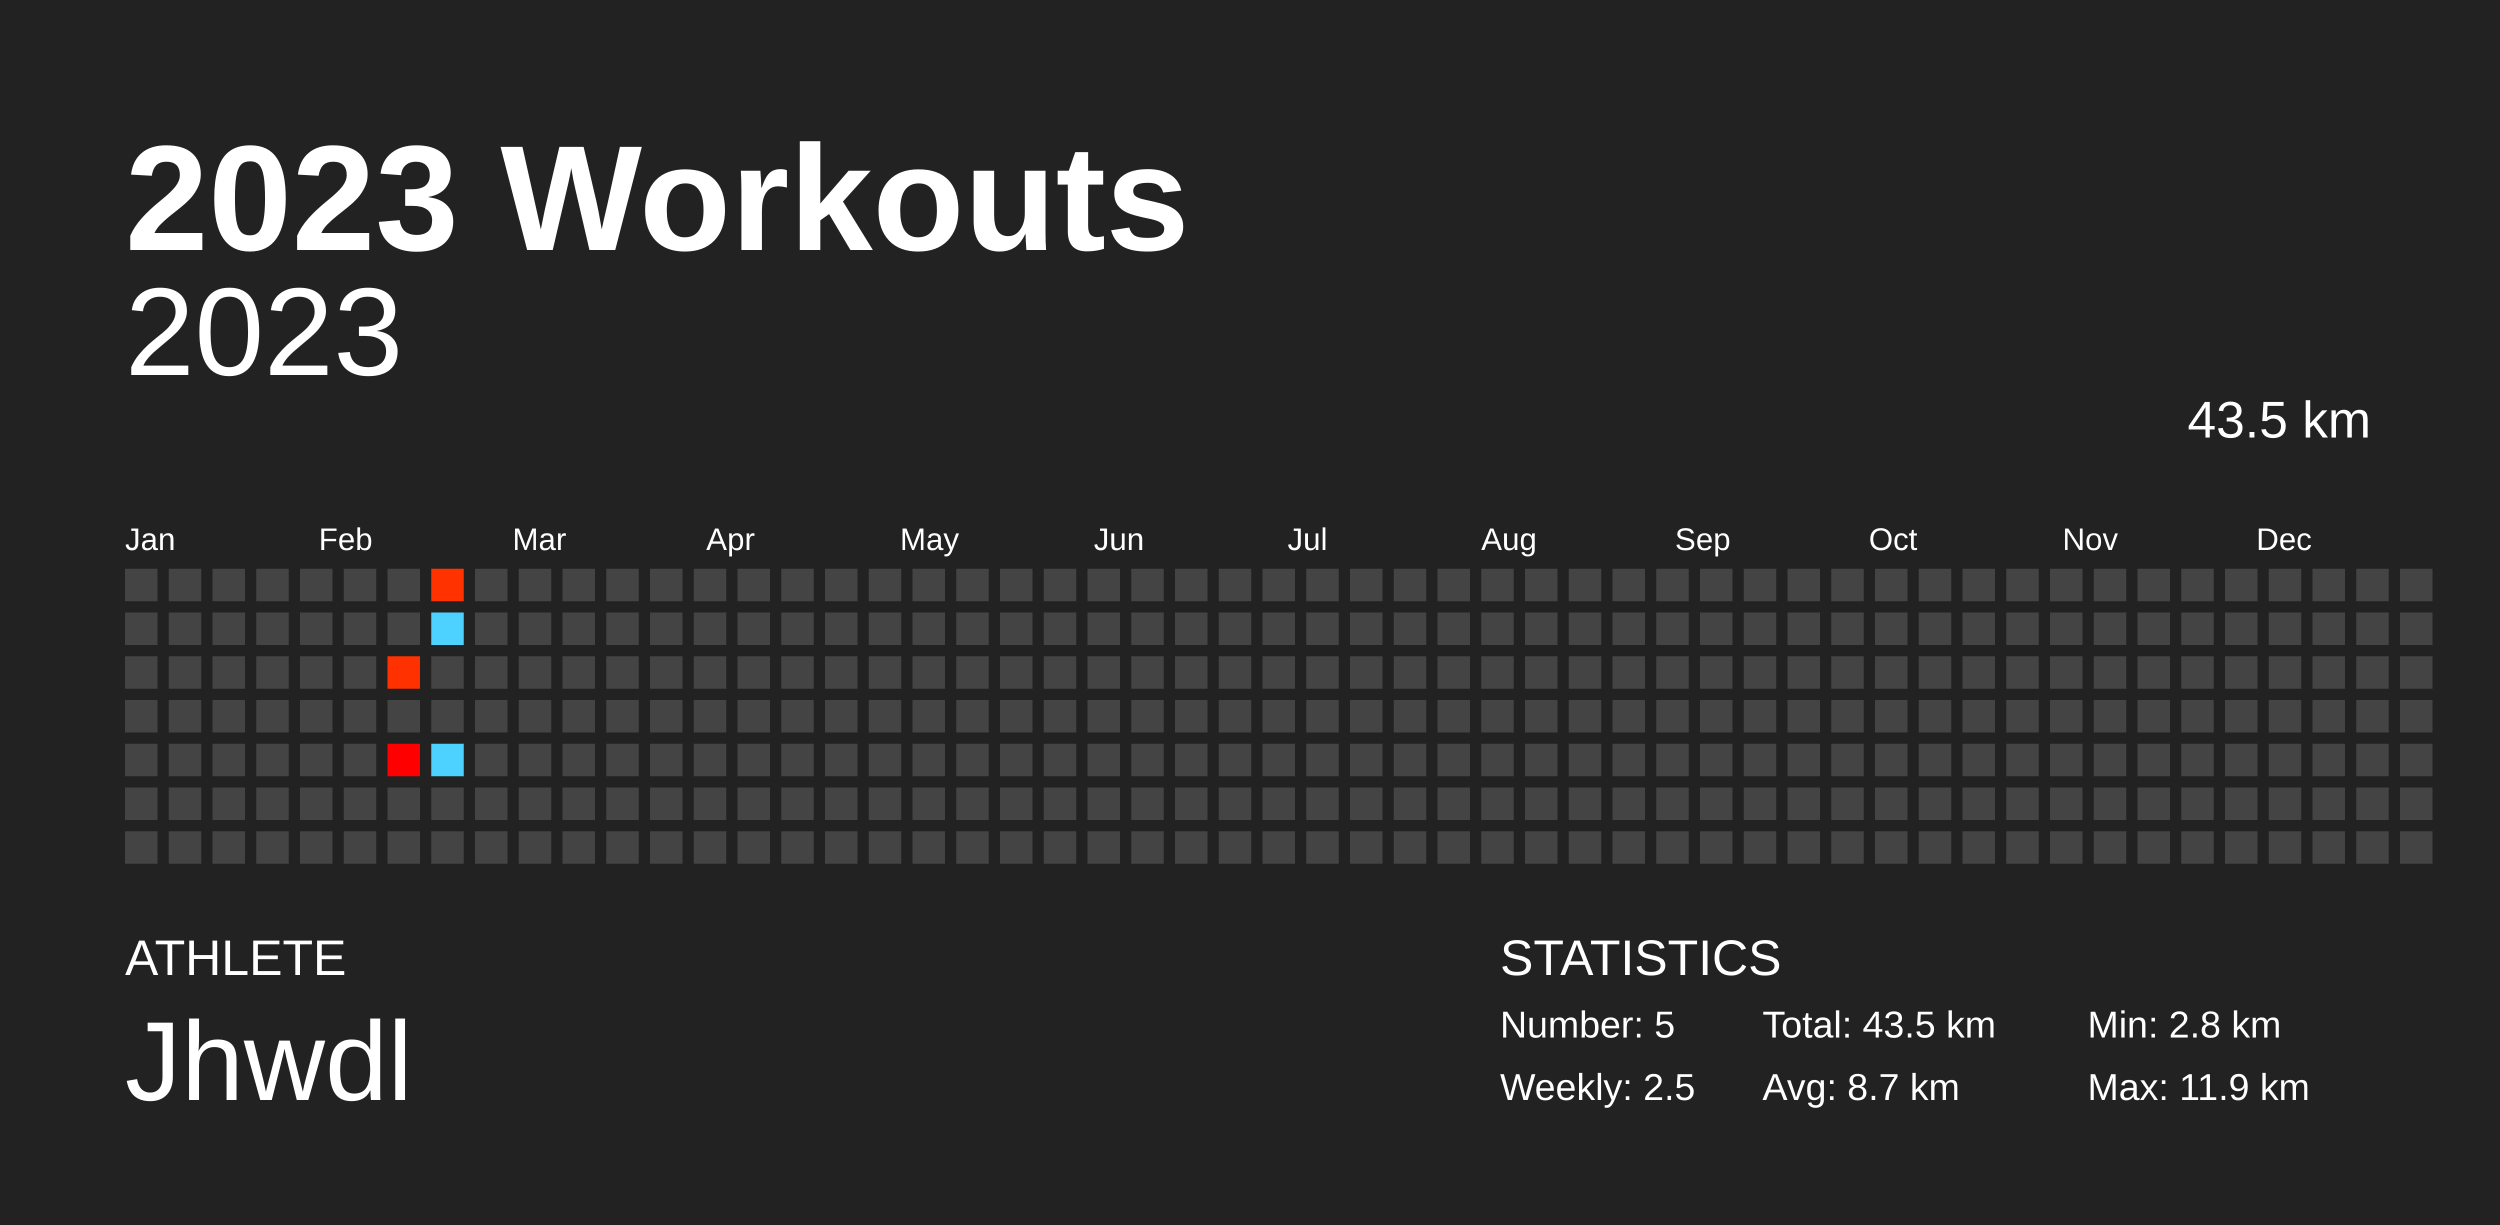
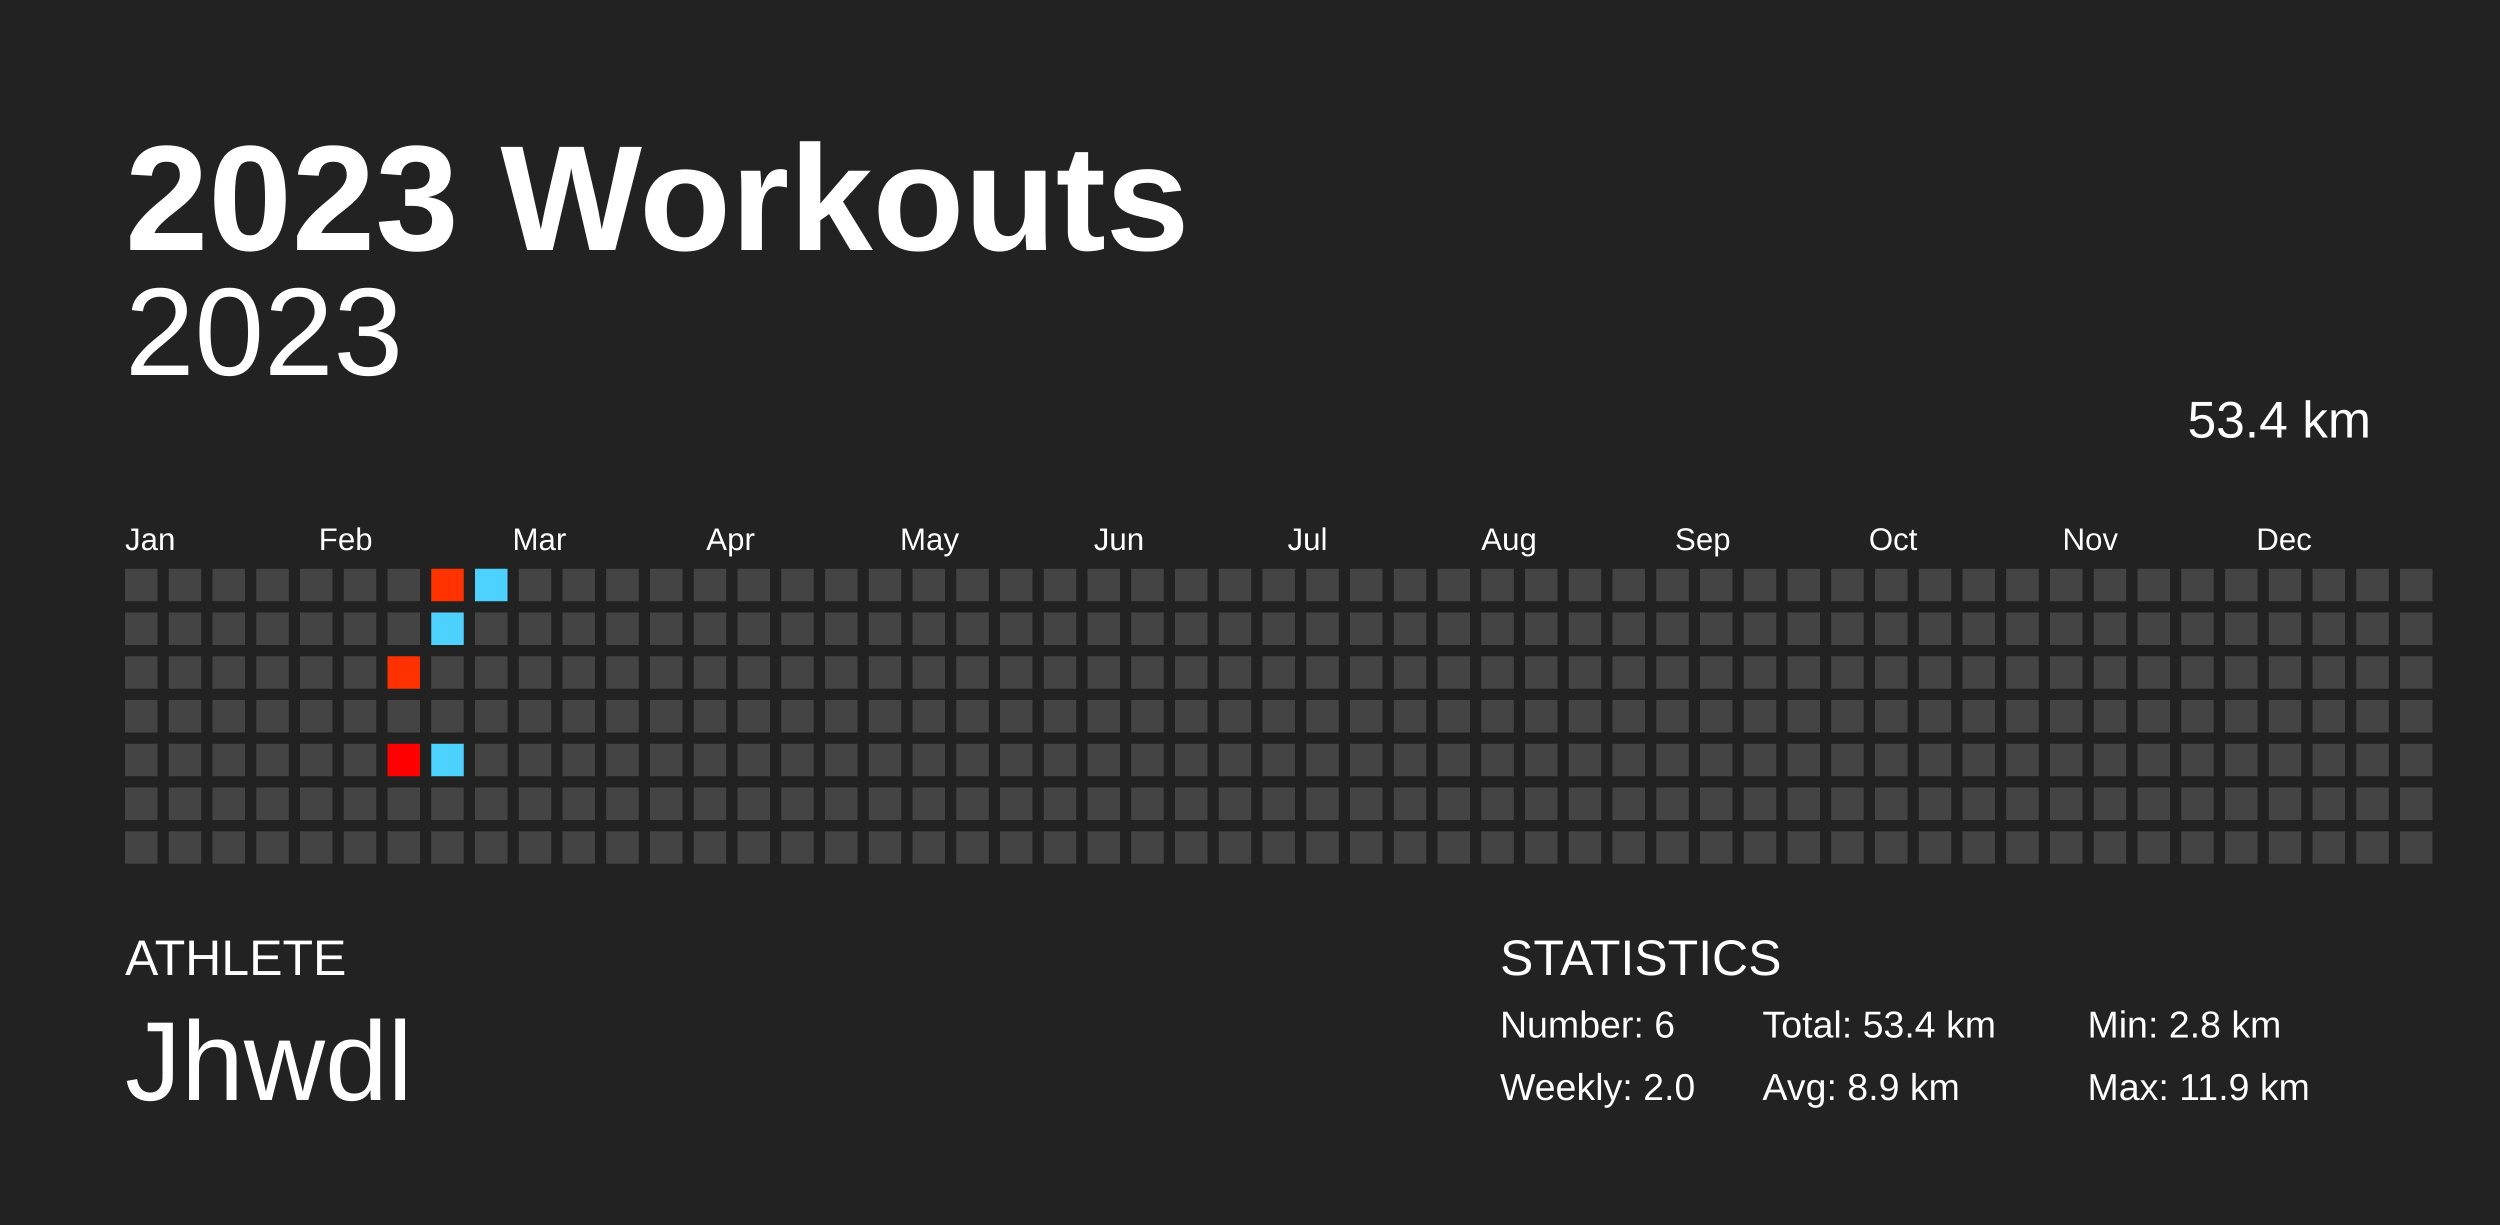
<svg xmlns="http://www.w3.org/2000/svg" baseProfile="full" height="98mm" version="1.1" viewBox="0,0,200,98" width="200mm">
  <defs />
  <rect fill="#222222" height="98" width="200" x="0" y="0" />
  <text fill="#FFFFFF" style="font-size:12px; font-family:Arial; font-weight:bold;" x="10" y="20">2023 Workouts</text>
  <text fill="#FFFFFF" style="font-size:4px; font-family:Arial" x="10" y="78">ATHLETE</text>
  <text fill="#FFFFFF" style="font-size:9px; font-family:Arial" x="10" y="88">Jhwdl</text>
  <text fill="#FFFFFF" style="font-size:4px; font-family:Arial" x="120" y="78">STATISTICS</text>
-   <text fill="#FFFFFF" style="font-size:3px; font-family:Arial" x="120" y="83">Number: 5</text>
-   <text fill="#FFFFFF" style="font-size:3px; font-family:Arial" x="120" y="88">Weekly: 2.5</text>
-   <text fill="#FFFFFF" style="font-size:3px; font-family:Arial" x="141" y="83">Total: 43.5 km</text>
-   <text fill="#FFFFFF" style="font-size:3px; font-family:Arial" x="141" y="88">Avg: 8.7 km</text>
+   <text fill="#FFFFFF" style="font-size:3px; font-family:Arial" x="120" y="83">Number: 6</text>
+   <text fill="#FFFFFF" style="font-size:3px; font-family:Arial" x="120" y="88">Weekly: 2.0</text>
+   <text fill="#FFFFFF" style="font-size:3px; font-family:Arial" x="141" y="83">Total: 53.4 km</text>
+   <text fill="#FFFFFF" style="font-size:3px; font-family:Arial" x="141" y="88">Avg: 8.9 km</text>
  <text fill="#FFFFFF" style="font-size:3px; font-family:Arial" x="167" y="83">Min: 2.8 km</text>
  <text fill="#FFFFFF" style="font-size:3px; font-family:Arial" x="167" y="88">Max: 11.9 km</text>
  <text alignment-baseline="hanging" fill="#FFFFFF" style="font-size:10.0px; font-family:Arial;" x="10" y="30">2023</text>
-   <text alignment-baseline="hanging" fill="#FFFFFF" style="font-size:4.125px; font-family:Arial;" x="175" y="35">43.5 km</text>
+   <text alignment-baseline="hanging" fill="#FFFFFF" style="font-size:4.125px; font-family:Arial;" x="175" y="35">53.4 km</text>
  <text fill="#FFFFFF" style="font-size:2.5px; font-family:Arial" x="10.0" y="44">Jan</text>
  <text fill="#FFFFFF" style="font-size:2.5px; font-family:Arial" x="25.5" y="44">Feb</text>
  <text fill="#FFFFFF" style="font-size:2.5px; font-family:Arial" x="41.0" y="44">Mar</text>
  <text fill="#FFFFFF" style="font-size:2.5px; font-family:Arial" x="56.5" y="44">Apr</text>
  <text fill="#FFFFFF" style="font-size:2.5px; font-family:Arial" x="72.0" y="44">May</text>
  <text fill="#FFFFFF" style="font-size:2.5px; font-family:Arial" x="87.5" y="44">Jun</text>
  <text fill="#FFFFFF" style="font-size:2.5px; font-family:Arial" x="103.0" y="44">Jul</text>
  <text fill="#FFFFFF" style="font-size:2.5px; font-family:Arial" x="118.5" y="44">Aug</text>
  <text fill="#FFFFFF" style="font-size:2.5px; font-family:Arial" x="134.0" y="44">Sep</text>
  <text fill="#FFFFFF" style="font-size:2.5px; font-family:Arial" x="149.5" y="44">Oct</text>
  <text fill="#FFFFFF" style="font-size:2.5px; font-family:Arial" x="165.0" y="44">Nov</text>
  <text fill="#FFFFFF" style="font-size:2.5px; font-family:Arial" x="180.5" y="44">Dec</text>
  <rect fill="#444444" height="2.6" width="2.6" x="10.0" y="45.5" />
  <rect fill="#444444" height="2.6" width="2.6" x="10.0" y="49.0" />
  <rect fill="#444444" height="2.6" width="2.6" x="10.0" y="52.5" />
  <rect fill="#444444" height="2.6" width="2.6" x="10.0" y="56.0" />
  <rect fill="#444444" height="2.6" width="2.6" x="10.0" y="59.5" />
  <rect fill="#444444" height="2.6" width="2.6" x="10.0" y="63.0" />
  <rect fill="#444444" height="2.6" width="2.6" x="10.0" y="66.5" />
  <rect fill="#444444" height="2.6" width="2.6" x="13.5" y="45.5" />
  <rect fill="#444444" height="2.6" width="2.6" x="13.5" y="49.0" />
  <rect fill="#444444" height="2.6" width="2.6" x="13.5" y="52.5" />
  <rect fill="#444444" height="2.6" width="2.6" x="13.5" y="56.0" />
  <rect fill="#444444" height="2.6" width="2.6" x="13.5" y="59.5" />
  <rect fill="#444444" height="2.6" width="2.6" x="13.5" y="63.0" />
  <rect fill="#444444" height="2.6" width="2.6" x="13.5" y="66.5" />
  <rect fill="#444444" height="2.6" width="2.6" x="17.0" y="45.5" />
  <rect fill="#444444" height="2.6" width="2.6" x="17.0" y="49.0" />
  <rect fill="#444444" height="2.6" width="2.6" x="17.0" y="52.5" />
  <rect fill="#444444" height="2.6" width="2.6" x="17.0" y="56.0" />
  <rect fill="#444444" height="2.6" width="2.6" x="17.0" y="59.5" />
  <rect fill="#444444" height="2.6" width="2.6" x="17.0" y="63.0" />
  <rect fill="#444444" height="2.6" width="2.6" x="17.0" y="66.5" />
  <rect fill="#444444" height="2.6" width="2.6" x="20.5" y="45.5" />
  <rect fill="#444444" height="2.6" width="2.6" x="20.5" y="49.0" />
  <rect fill="#444444" height="2.6" width="2.6" x="20.5" y="52.5" />
  <rect fill="#444444" height="2.6" width="2.6" x="20.5" y="56.0" />
  <rect fill="#444444" height="2.6" width="2.6" x="20.5" y="59.5" />
  <rect fill="#444444" height="2.6" width="2.6" x="20.5" y="63.0" />
  <rect fill="#444444" height="2.6" width="2.6" x="20.5" y="66.5" />
  <rect fill="#444444" height="2.6" width="2.6" x="24.0" y="45.5" />
  <rect fill="#444444" height="2.6" width="2.6" x="24.0" y="49.0" />
  <rect fill="#444444" height="2.6" width="2.6" x="24.0" y="52.5" />
  <rect fill="#444444" height="2.6" width="2.6" x="24.0" y="56.0" />
  <rect fill="#444444" height="2.6" width="2.6" x="24.0" y="59.5" />
  <rect fill="#444444" height="2.6" width="2.6" x="24.0" y="63.0" />
  <rect fill="#444444" height="2.6" width="2.6" x="24.0" y="66.5" />
  <rect fill="#444444" height="2.6" width="2.6" x="27.5" y="45.5" />
  <rect fill="#444444" height="2.6" width="2.6" x="27.5" y="49.0" />
  <rect fill="#444444" height="2.6" width="2.6" x="27.5" y="52.5" />
  <rect fill="#444444" height="2.6" width="2.6" x="27.5" y="56.0" />
  <rect fill="#444444" height="2.6" width="2.6" x="27.5" y="59.5" />
  <rect fill="#444444" height="2.6" width="2.6" x="27.5" y="63.0" />
  <rect fill="#444444" height="2.6" width="2.6" x="27.5" y="66.5" />
  <rect fill="#444444" height="2.6" width="2.6" x="31.0" y="45.5" />
  <rect fill="#444444" height="2.6" width="2.6" x="31.0" y="49.0" />
  <rect fill="#ff3100" height="2.6" width="2.6" x="31.0" y="52.5" />
  <rect fill="#444444" height="2.6" width="2.6" x="31.0" y="56.0" />
  <rect fill="#ff0000" height="2.6" width="2.6" x="31.0" y="59.5" />
  <rect fill="#444444" height="2.6" width="2.6" x="31.0" y="63.0" />
  <rect fill="#444444" height="2.6" width="2.6" x="31.0" y="66.5" />
  <rect fill="#ff3200" height="2.6" width="2.6" x="34.5" y="45.5" />
  <rect fill="#4dd2ff" height="2.6" width="2.6" x="34.5" y="49.0" />
  <rect fill="#444444" height="2.6" width="2.6" x="34.5" y="52.5" />
  <rect fill="#444444" height="2.6" width="2.6" x="34.5" y="56.0" />
  <rect fill="#4dd2ff" height="2.6" width="2.6" x="34.5" y="59.5" />
  <rect fill="#444444" height="2.6" width="2.6" x="34.5" y="63.0" />
  <rect fill="#444444" height="2.6" width="2.6" x="34.5" y="66.5" />
-   <rect fill="#444444" height="2.6" width="2.6" x="38.0" y="45.5" />
+   <rect fill="#4dd2ff" height="2.6" width="2.6" x="38.0" y="45.5" />
  <rect fill="#444444" height="2.6" width="2.6" x="38.0" y="49.0" />
  <rect fill="#444444" height="2.6" width="2.6" x="38.0" y="52.5" />
  <rect fill="#444444" height="2.6" width="2.6" x="38.0" y="56.0" />
  <rect fill="#444444" height="2.6" width="2.6" x="38.0" y="59.5" />
  <rect fill="#444444" height="2.6" width="2.6" x="38.0" y="63.0" />
  <rect fill="#444444" height="2.6" width="2.6" x="38.0" y="66.5" />
  <rect fill="#444444" height="2.6" width="2.6" x="41.5" y="45.5" />
  <rect fill="#444444" height="2.6" width="2.6" x="41.5" y="49.0" />
  <rect fill="#444444" height="2.6" width="2.6" x="41.5" y="52.5" />
  <rect fill="#444444" height="2.6" width="2.6" x="41.5" y="56.0" />
  <rect fill="#444444" height="2.6" width="2.6" x="41.5" y="59.5" />
  <rect fill="#444444" height="2.6" width="2.6" x="41.5" y="63.0" />
  <rect fill="#444444" height="2.6" width="2.6" x="41.5" y="66.5" />
  <rect fill="#444444" height="2.6" width="2.6" x="45.0" y="45.5" />
  <rect fill="#444444" height="2.6" width="2.6" x="45.0" y="49.0" />
  <rect fill="#444444" height="2.6" width="2.6" x="45.0" y="52.5" />
  <rect fill="#444444" height="2.6" width="2.6" x="45.0" y="56.0" />
  <rect fill="#444444" height="2.6" width="2.6" x="45.0" y="59.5" />
  <rect fill="#444444" height="2.6" width="2.6" x="45.0" y="63.0" />
  <rect fill="#444444" height="2.6" width="2.6" x="45.0" y="66.5" />
  <rect fill="#444444" height="2.6" width="2.6" x="48.5" y="45.5" />
  <rect fill="#444444" height="2.6" width="2.6" x="48.5" y="49.0" />
  <rect fill="#444444" height="2.6" width="2.6" x="48.5" y="52.5" />
  <rect fill="#444444" height="2.6" width="2.6" x="48.5" y="56.0" />
  <rect fill="#444444" height="2.6" width="2.6" x="48.5" y="59.5" />
  <rect fill="#444444" height="2.6" width="2.6" x="48.5" y="63.0" />
  <rect fill="#444444" height="2.6" width="2.6" x="48.5" y="66.5" />
  <rect fill="#444444" height="2.6" width="2.6" x="52.0" y="45.5" />
  <rect fill="#444444" height="2.6" width="2.6" x="52.0" y="49.0" />
  <rect fill="#444444" height="2.6" width="2.6" x="52.0" y="52.5" />
  <rect fill="#444444" height="2.6" width="2.6" x="52.0" y="56.0" />
  <rect fill="#444444" height="2.6" width="2.6" x="52.0" y="59.5" />
  <rect fill="#444444" height="2.6" width="2.6" x="52.0" y="63.0" />
  <rect fill="#444444" height="2.6" width="2.6" x="52.0" y="66.5" />
  <rect fill="#444444" height="2.6" width="2.6" x="55.5" y="45.5" />
  <rect fill="#444444" height="2.6" width="2.6" x="55.5" y="49.0" />
  <rect fill="#444444" height="2.6" width="2.6" x="55.5" y="52.5" />
  <rect fill="#444444" height="2.6" width="2.6" x="55.5" y="56.0" />
  <rect fill="#444444" height="2.6" width="2.6" x="55.5" y="59.5" />
  <rect fill="#444444" height="2.6" width="2.6" x="55.5" y="63.0" />
  <rect fill="#444444" height="2.6" width="2.6" x="55.5" y="66.5" />
  <rect fill="#444444" height="2.6" width="2.6" x="59.0" y="45.5" />
  <rect fill="#444444" height="2.6" width="2.6" x="59.0" y="49.0" />
  <rect fill="#444444" height="2.6" width="2.6" x="59.0" y="52.5" />
  <rect fill="#444444" height="2.6" width="2.6" x="59.0" y="56.0" />
  <rect fill="#444444" height="2.6" width="2.6" x="59.0" y="59.5" />
  <rect fill="#444444" height="2.6" width="2.6" x="59.0" y="63.0" />
  <rect fill="#444444" height="2.6" width="2.6" x="59.0" y="66.5" />
  <rect fill="#444444" height="2.6" width="2.6" x="62.5" y="45.5" />
  <rect fill="#444444" height="2.6" width="2.6" x="62.5" y="49.0" />
  <rect fill="#444444" height="2.6" width="2.6" x="62.5" y="52.5" />
  <rect fill="#444444" height="2.6" width="2.6" x="62.5" y="56.0" />
  <rect fill="#444444" height="2.6" width="2.6" x="62.5" y="59.5" />
  <rect fill="#444444" height="2.6" width="2.6" x="62.5" y="63.0" />
  <rect fill="#444444" height="2.6" width="2.6" x="62.5" y="66.5" />
  <rect fill="#444444" height="2.6" width="2.6" x="66.0" y="45.5" />
  <rect fill="#444444" height="2.6" width="2.6" x="66.0" y="49.0" />
  <rect fill="#444444" height="2.6" width="2.6" x="66.0" y="52.5" />
  <rect fill="#444444" height="2.6" width="2.6" x="66.0" y="56.0" />
  <rect fill="#444444" height="2.6" width="2.6" x="66.0" y="59.5" />
  <rect fill="#444444" height="2.6" width="2.6" x="66.0" y="63.0" />
  <rect fill="#444444" height="2.6" width="2.6" x="66.0" y="66.5" />
  <rect fill="#444444" height="2.6" width="2.6" x="69.5" y="45.5" />
  <rect fill="#444444" height="2.6" width="2.6" x="69.5" y="49.0" />
  <rect fill="#444444" height="2.6" width="2.6" x="69.5" y="52.5" />
  <rect fill="#444444" height="2.6" width="2.6" x="69.5" y="56.0" />
  <rect fill="#444444" height="2.6" width="2.6" x="69.5" y="59.5" />
  <rect fill="#444444" height="2.6" width="2.6" x="69.5" y="63.0" />
  <rect fill="#444444" height="2.6" width="2.6" x="69.5" y="66.5" />
  <rect fill="#444444" height="2.6" width="2.6" x="73.0" y="45.5" />
  <rect fill="#444444" height="2.6" width="2.6" x="73.0" y="49.0" />
  <rect fill="#444444" height="2.6" width="2.6" x="73.0" y="52.5" />
  <rect fill="#444444" height="2.6" width="2.6" x="73.0" y="56.0" />
  <rect fill="#444444" height="2.6" width="2.6" x="73.0" y="59.5" />
  <rect fill="#444444" height="2.6" width="2.6" x="73.0" y="63.0" />
  <rect fill="#444444" height="2.6" width="2.6" x="73.0" y="66.5" />
  <rect fill="#444444" height="2.6" width="2.6" x="76.5" y="45.5" />
  <rect fill="#444444" height="2.6" width="2.6" x="76.5" y="49.0" />
  <rect fill="#444444" height="2.6" width="2.6" x="76.5" y="52.5" />
  <rect fill="#444444" height="2.6" width="2.6" x="76.5" y="56.0" />
  <rect fill="#444444" height="2.6" width="2.6" x="76.5" y="59.5" />
  <rect fill="#444444" height="2.6" width="2.6" x="76.5" y="63.0" />
  <rect fill="#444444" height="2.6" width="2.6" x="76.5" y="66.5" />
  <rect fill="#444444" height="2.6" width="2.6" x="80.0" y="45.5" />
  <rect fill="#444444" height="2.6" width="2.6" x="80.0" y="49.0" />
  <rect fill="#444444" height="2.6" width="2.6" x="80.0" y="52.5" />
  <rect fill="#444444" height="2.6" width="2.6" x="80.0" y="56.0" />
  <rect fill="#444444" height="2.6" width="2.6" x="80.0" y="59.5" />
  <rect fill="#444444" height="2.6" width="2.6" x="80.0" y="63.0" />
  <rect fill="#444444" height="2.6" width="2.6" x="80.0" y="66.5" />
  <rect fill="#444444" height="2.6" width="2.6" x="83.5" y="45.5" />
  <rect fill="#444444" height="2.6" width="2.6" x="83.5" y="49.0" />
  <rect fill="#444444" height="2.6" width="2.6" x="83.5" y="52.5" />
  <rect fill="#444444" height="2.6" width="2.6" x="83.5" y="56.0" />
  <rect fill="#444444" height="2.6" width="2.6" x="83.5" y="59.5" />
  <rect fill="#444444" height="2.6" width="2.6" x="83.5" y="63.0" />
  <rect fill="#444444" height="2.6" width="2.6" x="83.5" y="66.5" />
  <rect fill="#444444" height="2.6" width="2.6" x="87.0" y="45.5" />
  <rect fill="#444444" height="2.6" width="2.6" x="87.0" y="49.0" />
  <rect fill="#444444" height="2.6" width="2.6" x="87.0" y="52.5" />
  <rect fill="#444444" height="2.6" width="2.6" x="87.0" y="56.0" />
  <rect fill="#444444" height="2.6" width="2.6" x="87.0" y="59.5" />
  <rect fill="#444444" height="2.6" width="2.6" x="87.0" y="63.0" />
  <rect fill="#444444" height="2.6" width="2.6" x="87.0" y="66.5" />
  <rect fill="#444444" height="2.6" width="2.6" x="90.5" y="45.5" />
  <rect fill="#444444" height="2.6" width="2.6" x="90.5" y="49.0" />
  <rect fill="#444444" height="2.6" width="2.6" x="90.5" y="52.5" />
  <rect fill="#444444" height="2.6" width="2.6" x="90.5" y="56.0" />
  <rect fill="#444444" height="2.6" width="2.6" x="90.5" y="59.5" />
  <rect fill="#444444" height="2.6" width="2.6" x="90.5" y="63.0" />
  <rect fill="#444444" height="2.6" width="2.6" x="90.5" y="66.5" />
  <rect fill="#444444" height="2.6" width="2.6" x="94.0" y="45.5" />
  <rect fill="#444444" height="2.6" width="2.6" x="94.0" y="49.0" />
  <rect fill="#444444" height="2.6" width="2.6" x="94.0" y="52.5" />
  <rect fill="#444444" height="2.6" width="2.6" x="94.0" y="56.0" />
  <rect fill="#444444" height="2.6" width="2.6" x="94.0" y="59.5" />
  <rect fill="#444444" height="2.6" width="2.6" x="94.0" y="63.0" />
  <rect fill="#444444" height="2.6" width="2.6" x="94.0" y="66.5" />
  <rect fill="#444444" height="2.6" width="2.6" x="97.5" y="45.5" />
  <rect fill="#444444" height="2.6" width="2.6" x="97.5" y="49.0" />
  <rect fill="#444444" height="2.6" width="2.6" x="97.5" y="52.5" />
  <rect fill="#444444" height="2.6" width="2.6" x="97.5" y="56.0" />
  <rect fill="#444444" height="2.6" width="2.6" x="97.5" y="59.5" />
  <rect fill="#444444" height="2.6" width="2.6" x="97.5" y="63.0" />
  <rect fill="#444444" height="2.6" width="2.6" x="97.5" y="66.5" />
  <rect fill="#444444" height="2.6" width="2.6" x="101.0" y="45.5" />
  <rect fill="#444444" height="2.6" width="2.6" x="101.0" y="49.0" />
  <rect fill="#444444" height="2.6" width="2.6" x="101.0" y="52.5" />
  <rect fill="#444444" height="2.6" width="2.6" x="101.0" y="56.0" />
  <rect fill="#444444" height="2.6" width="2.6" x="101.0" y="59.5" />
  <rect fill="#444444" height="2.6" width="2.6" x="101.0" y="63.0" />
  <rect fill="#444444" height="2.6" width="2.6" x="101.0" y="66.5" />
  <rect fill="#444444" height="2.6" width="2.6" x="104.5" y="45.5" />
  <rect fill="#444444" height="2.6" width="2.6" x="104.5" y="49.0" />
  <rect fill="#444444" height="2.6" width="2.6" x="104.5" y="52.5" />
  <rect fill="#444444" height="2.6" width="2.6" x="104.5" y="56.0" />
  <rect fill="#444444" height="2.6" width="2.6" x="104.5" y="59.5" />
  <rect fill="#444444" height="2.6" width="2.6" x="104.5" y="63.0" />
  <rect fill="#444444" height="2.6" width="2.6" x="104.5" y="66.5" />
  <rect fill="#444444" height="2.6" width="2.6" x="108.0" y="45.5" />
  <rect fill="#444444" height="2.6" width="2.6" x="108.0" y="49.0" />
  <rect fill="#444444" height="2.6" width="2.6" x="108.0" y="52.5" />
  <rect fill="#444444" height="2.6" width="2.6" x="108.0" y="56.0" />
  <rect fill="#444444" height="2.6" width="2.6" x="108.0" y="59.5" />
  <rect fill="#444444" height="2.6" width="2.6" x="108.0" y="63.0" />
  <rect fill="#444444" height="2.6" width="2.6" x="108.0" y="66.5" />
  <rect fill="#444444" height="2.6" width="2.6" x="111.5" y="45.5" />
  <rect fill="#444444" height="2.6" width="2.6" x="111.5" y="49.0" />
  <rect fill="#444444" height="2.6" width="2.6" x="111.5" y="52.5" />
  <rect fill="#444444" height="2.6" width="2.6" x="111.5" y="56.0" />
  <rect fill="#444444" height="2.6" width="2.6" x="111.5" y="59.5" />
  <rect fill="#444444" height="2.6" width="2.6" x="111.5" y="63.0" />
  <rect fill="#444444" height="2.6" width="2.6" x="111.5" y="66.5" />
  <rect fill="#444444" height="2.6" width="2.6" x="115.0" y="45.5" />
  <rect fill="#444444" height="2.6" width="2.6" x="115.0" y="49.0" />
  <rect fill="#444444" height="2.6" width="2.6" x="115.0" y="52.5" />
  <rect fill="#444444" height="2.6" width="2.6" x="115.0" y="56.0" />
  <rect fill="#444444" height="2.6" width="2.6" x="115.0" y="59.5" />
  <rect fill="#444444" height="2.6" width="2.6" x="115.0" y="63.0" />
  <rect fill="#444444" height="2.6" width="2.6" x="115.0" y="66.5" />
  <rect fill="#444444" height="2.6" width="2.6" x="118.5" y="45.5" />
  <rect fill="#444444" height="2.6" width="2.6" x="118.5" y="49.0" />
  <rect fill="#444444" height="2.6" width="2.6" x="118.5" y="52.5" />
  <rect fill="#444444" height="2.6" width="2.6" x="118.5" y="56.0" />
  <rect fill="#444444" height="2.6" width="2.6" x="118.5" y="59.5" />
  <rect fill="#444444" height="2.6" width="2.6" x="118.5" y="63.0" />
  <rect fill="#444444" height="2.6" width="2.6" x="118.5" y="66.5" />
  <rect fill="#444444" height="2.6" width="2.6" x="122.0" y="45.5" />
  <rect fill="#444444" height="2.6" width="2.6" x="122.0" y="49.0" />
  <rect fill="#444444" height="2.6" width="2.6" x="122.0" y="52.5" />
  <rect fill="#444444" height="2.6" width="2.6" x="122.0" y="56.0" />
  <rect fill="#444444" height="2.6" width="2.6" x="122.0" y="59.5" />
  <rect fill="#444444" height="2.6" width="2.6" x="122.0" y="63.0" />
  <rect fill="#444444" height="2.6" width="2.6" x="122.0" y="66.5" />
  <rect fill="#444444" height="2.6" width="2.6" x="125.5" y="45.5" />
  <rect fill="#444444" height="2.6" width="2.6" x="125.5" y="49.0" />
  <rect fill="#444444" height="2.6" width="2.6" x="125.5" y="52.5" />
  <rect fill="#444444" height="2.6" width="2.6" x="125.5" y="56.0" />
  <rect fill="#444444" height="2.6" width="2.6" x="125.5" y="59.5" />
  <rect fill="#444444" height="2.6" width="2.6" x="125.5" y="63.0" />
  <rect fill="#444444" height="2.6" width="2.6" x="125.5" y="66.5" />
  <rect fill="#444444" height="2.6" width="2.6" x="129.0" y="45.5" />
  <rect fill="#444444" height="2.6" width="2.6" x="129.0" y="49.0" />
  <rect fill="#444444" height="2.6" width="2.6" x="129.0" y="52.5" />
  <rect fill="#444444" height="2.6" width="2.6" x="129.0" y="56.0" />
  <rect fill="#444444" height="2.6" width="2.6" x="129.0" y="59.5" />
  <rect fill="#444444" height="2.6" width="2.6" x="129.0" y="63.0" />
  <rect fill="#444444" height="2.6" width="2.6" x="129.0" y="66.5" />
  <rect fill="#444444" height="2.6" width="2.6" x="132.5" y="45.5" />
  <rect fill="#444444" height="2.6" width="2.6" x="132.5" y="49.0" />
  <rect fill="#444444" height="2.6" width="2.6" x="132.5" y="52.5" />
  <rect fill="#444444" height="2.6" width="2.6" x="132.5" y="56.0" />
  <rect fill="#444444" height="2.6" width="2.6" x="132.5" y="59.5" />
  <rect fill="#444444" height="2.6" width="2.6" x="132.5" y="63.0" />
  <rect fill="#444444" height="2.6" width="2.6" x="132.5" y="66.5" />
  <rect fill="#444444" height="2.6" width="2.6" x="136.0" y="45.5" />
  <rect fill="#444444" height="2.6" width="2.6" x="136.0" y="49.0" />
  <rect fill="#444444" height="2.6" width="2.6" x="136.0" y="52.5" />
  <rect fill="#444444" height="2.6" width="2.6" x="136.0" y="56.0" />
  <rect fill="#444444" height="2.6" width="2.6" x="136.0" y="59.5" />
  <rect fill="#444444" height="2.6" width="2.6" x="136.0" y="63.0" />
  <rect fill="#444444" height="2.6" width="2.6" x="136.0" y="66.5" />
  <rect fill="#444444" height="2.6" width="2.6" x="139.5" y="45.5" />
  <rect fill="#444444" height="2.6" width="2.6" x="139.5" y="49.0" />
  <rect fill="#444444" height="2.6" width="2.6" x="139.5" y="52.5" />
  <rect fill="#444444" height="2.6" width="2.6" x="139.5" y="56.0" />
  <rect fill="#444444" height="2.6" width="2.6" x="139.5" y="59.5" />
  <rect fill="#444444" height="2.6" width="2.6" x="139.5" y="63.0" />
  <rect fill="#444444" height="2.6" width="2.6" x="139.5" y="66.5" />
  <rect fill="#444444" height="2.6" width="2.6" x="143.0" y="45.5" />
  <rect fill="#444444" height="2.6" width="2.6" x="143.0" y="49.0" />
  <rect fill="#444444" height="2.6" width="2.6" x="143.0" y="52.5" />
  <rect fill="#444444" height="2.6" width="2.6" x="143.0" y="56.0" />
  <rect fill="#444444" height="2.6" width="2.6" x="143.0" y="59.5" />
  <rect fill="#444444" height="2.6" width="2.6" x="143.0" y="63.0" />
  <rect fill="#444444" height="2.6" width="2.6" x="143.0" y="66.5" />
  <rect fill="#444444" height="2.6" width="2.6" x="146.5" y="45.5" />
  <rect fill="#444444" height="2.6" width="2.6" x="146.5" y="49.0" />
  <rect fill="#444444" height="2.6" width="2.6" x="146.5" y="52.5" />
  <rect fill="#444444" height="2.6" width="2.6" x="146.5" y="56.0" />
  <rect fill="#444444" height="2.6" width="2.6" x="146.5" y="59.5" />
  <rect fill="#444444" height="2.6" width="2.6" x="146.5" y="63.0" />
  <rect fill="#444444" height="2.6" width="2.6" x="146.5" y="66.5" />
  <rect fill="#444444" height="2.6" width="2.6" x="150.0" y="45.5" />
  <rect fill="#444444" height="2.6" width="2.6" x="150.0" y="49.0" />
  <rect fill="#444444" height="2.6" width="2.6" x="150.0" y="52.5" />
  <rect fill="#444444" height="2.6" width="2.6" x="150.0" y="56.0" />
  <rect fill="#444444" height="2.6" width="2.6" x="150.0" y="59.5" />
  <rect fill="#444444" height="2.6" width="2.6" x="150.0" y="63.0" />
  <rect fill="#444444" height="2.6" width="2.6" x="150.0" y="66.5" />
  <rect fill="#444444" height="2.6" width="2.6" x="153.5" y="45.5" />
  <rect fill="#444444" height="2.6" width="2.6" x="153.5" y="49.0" />
  <rect fill="#444444" height="2.6" width="2.6" x="153.5" y="52.5" />
  <rect fill="#444444" height="2.6" width="2.6" x="153.5" y="56.0" />
  <rect fill="#444444" height="2.6" width="2.6" x="153.5" y="59.5" />
  <rect fill="#444444" height="2.6" width="2.6" x="153.5" y="63.0" />
  <rect fill="#444444" height="2.6" width="2.6" x="153.5" y="66.5" />
  <rect fill="#444444" height="2.6" width="2.6" x="157.0" y="45.5" />
  <rect fill="#444444" height="2.6" width="2.6" x="157.0" y="49.0" />
  <rect fill="#444444" height="2.6" width="2.6" x="157.0" y="52.5" />
  <rect fill="#444444" height="2.6" width="2.6" x="157.0" y="56.0" />
  <rect fill="#444444" height="2.6" width="2.6" x="157.0" y="59.5" />
  <rect fill="#444444" height="2.6" width="2.6" x="157.0" y="63.0" />
  <rect fill="#444444" height="2.6" width="2.6" x="157.0" y="66.5" />
  <rect fill="#444444" height="2.6" width="2.6" x="160.5" y="45.5" />
  <rect fill="#444444" height="2.6" width="2.6" x="160.5" y="49.0" />
  <rect fill="#444444" height="2.6" width="2.6" x="160.5" y="52.5" />
  <rect fill="#444444" height="2.6" width="2.6" x="160.5" y="56.0" />
  <rect fill="#444444" height="2.6" width="2.6" x="160.5" y="59.5" />
  <rect fill="#444444" height="2.6" width="2.6" x="160.5" y="63.0" />
  <rect fill="#444444" height="2.6" width="2.6" x="160.5" y="66.5" />
  <rect fill="#444444" height="2.6" width="2.6" x="164.0" y="45.5" />
  <rect fill="#444444" height="2.6" width="2.6" x="164.0" y="49.0" />
  <rect fill="#444444" height="2.6" width="2.6" x="164.0" y="52.5" />
  <rect fill="#444444" height="2.6" width="2.6" x="164.0" y="56.0" />
  <rect fill="#444444" height="2.6" width="2.6" x="164.0" y="59.5" />
  <rect fill="#444444" height="2.6" width="2.6" x="164.0" y="63.0" />
  <rect fill="#444444" height="2.6" width="2.6" x="164.0" y="66.5" />
  <rect fill="#444444" height="2.6" width="2.6" x="167.5" y="45.5" />
  <rect fill="#444444" height="2.6" width="2.6" x="167.5" y="49.0" />
  <rect fill="#444444" height="2.6" width="2.6" x="167.5" y="52.5" />
  <rect fill="#444444" height="2.6" width="2.6" x="167.5" y="56.0" />
  <rect fill="#444444" height="2.6" width="2.6" x="167.5" y="59.5" />
  <rect fill="#444444" height="2.6" width="2.6" x="167.5" y="63.0" />
  <rect fill="#444444" height="2.6" width="2.6" x="167.5" y="66.5" />
  <rect fill="#444444" height="2.6" width="2.6" x="171.0" y="45.5" />
  <rect fill="#444444" height="2.6" width="2.6" x="171.0" y="49.0" />
  <rect fill="#444444" height="2.6" width="2.6" x="171.0" y="52.5" />
  <rect fill="#444444" height="2.6" width="2.6" x="171.0" y="56.0" />
  <rect fill="#444444" height="2.6" width="2.6" x="171.0" y="59.5" />
  <rect fill="#444444" height="2.6" width="2.6" x="171.0" y="63.0" />
  <rect fill="#444444" height="2.6" width="2.6" x="171.0" y="66.5" />
  <rect fill="#444444" height="2.6" width="2.6" x="174.5" y="45.5" />
  <rect fill="#444444" height="2.6" width="2.6" x="174.5" y="49.0" />
  <rect fill="#444444" height="2.6" width="2.6" x="174.5" y="52.5" />
  <rect fill="#444444" height="2.6" width="2.6" x="174.5" y="56.0" />
  <rect fill="#444444" height="2.6" width="2.6" x="174.5" y="59.5" />
  <rect fill="#444444" height="2.6" width="2.6" x="174.5" y="63.0" />
  <rect fill="#444444" height="2.6" width="2.6" x="174.5" y="66.5" />
  <rect fill="#444444" height="2.6" width="2.6" x="178.0" y="45.5" />
  <rect fill="#444444" height="2.6" width="2.6" x="178.0" y="49.0" />
  <rect fill="#444444" height="2.6" width="2.6" x="178.0" y="52.5" />
  <rect fill="#444444" height="2.6" width="2.6" x="178.0" y="56.0" />
  <rect fill="#444444" height="2.6" width="2.6" x="178.0" y="59.5" />
  <rect fill="#444444" height="2.6" width="2.6" x="178.0" y="63.0" />
  <rect fill="#444444" height="2.6" width="2.6" x="178.0" y="66.5" />
  <rect fill="#444444" height="2.6" width="2.6" x="181.5" y="45.5" />
  <rect fill="#444444" height="2.6" width="2.6" x="181.5" y="49.0" />
  <rect fill="#444444" height="2.6" width="2.6" x="181.5" y="52.5" />
  <rect fill="#444444" height="2.6" width="2.6" x="181.5" y="56.0" />
  <rect fill="#444444" height="2.6" width="2.6" x="181.5" y="59.5" />
  <rect fill="#444444" height="2.6" width="2.6" x="181.5" y="63.0" />
  <rect fill="#444444" height="2.6" width="2.6" x="181.5" y="66.5" />
  <rect fill="#444444" height="2.6" width="2.6" x="185.0" y="45.5" />
  <rect fill="#444444" height="2.6" width="2.6" x="185.0" y="49.0" />
  <rect fill="#444444" height="2.6" width="2.6" x="185.0" y="52.5" />
  <rect fill="#444444" height="2.6" width="2.6" x="185.0" y="56.0" />
  <rect fill="#444444" height="2.6" width="2.6" x="185.0" y="59.5" />
  <rect fill="#444444" height="2.6" width="2.6" x="185.0" y="63.0" />
  <rect fill="#444444" height="2.6" width="2.6" x="185.0" y="66.5" />
  <rect fill="#444444" height="2.6" width="2.6" x="188.5" y="45.5" />
  <rect fill="#444444" height="2.6" width="2.6" x="188.5" y="49.0" />
  <rect fill="#444444" height="2.6" width="2.6" x="188.5" y="52.5" />
  <rect fill="#444444" height="2.6" width="2.6" x="188.5" y="56.0" />
  <rect fill="#444444" height="2.6" width="2.6" x="188.5" y="59.5" />
  <rect fill="#444444" height="2.6" width="2.6" x="188.5" y="63.0" />
  <rect fill="#444444" height="2.6" width="2.6" x="188.5" y="66.5" />
  <rect fill="#444444" height="2.6" width="2.6" x="192.0" y="45.5" />
  <rect fill="#444444" height="2.6" width="2.6" x="192.0" y="49.0" />
  <rect fill="#444444" height="2.6" width="2.6" x="192.0" y="52.5" />
  <rect fill="#444444" height="2.6" width="2.6" x="192.0" y="56.0" />
  <rect fill="#444444" height="2.6" width="2.6" x="192.0" y="59.5" />
  <rect fill="#444444" height="2.6" width="2.6" x="192.0" y="63.0" />
  <rect fill="#444444" height="2.6" width="2.6" x="192.0" y="66.5" />
</svg>
